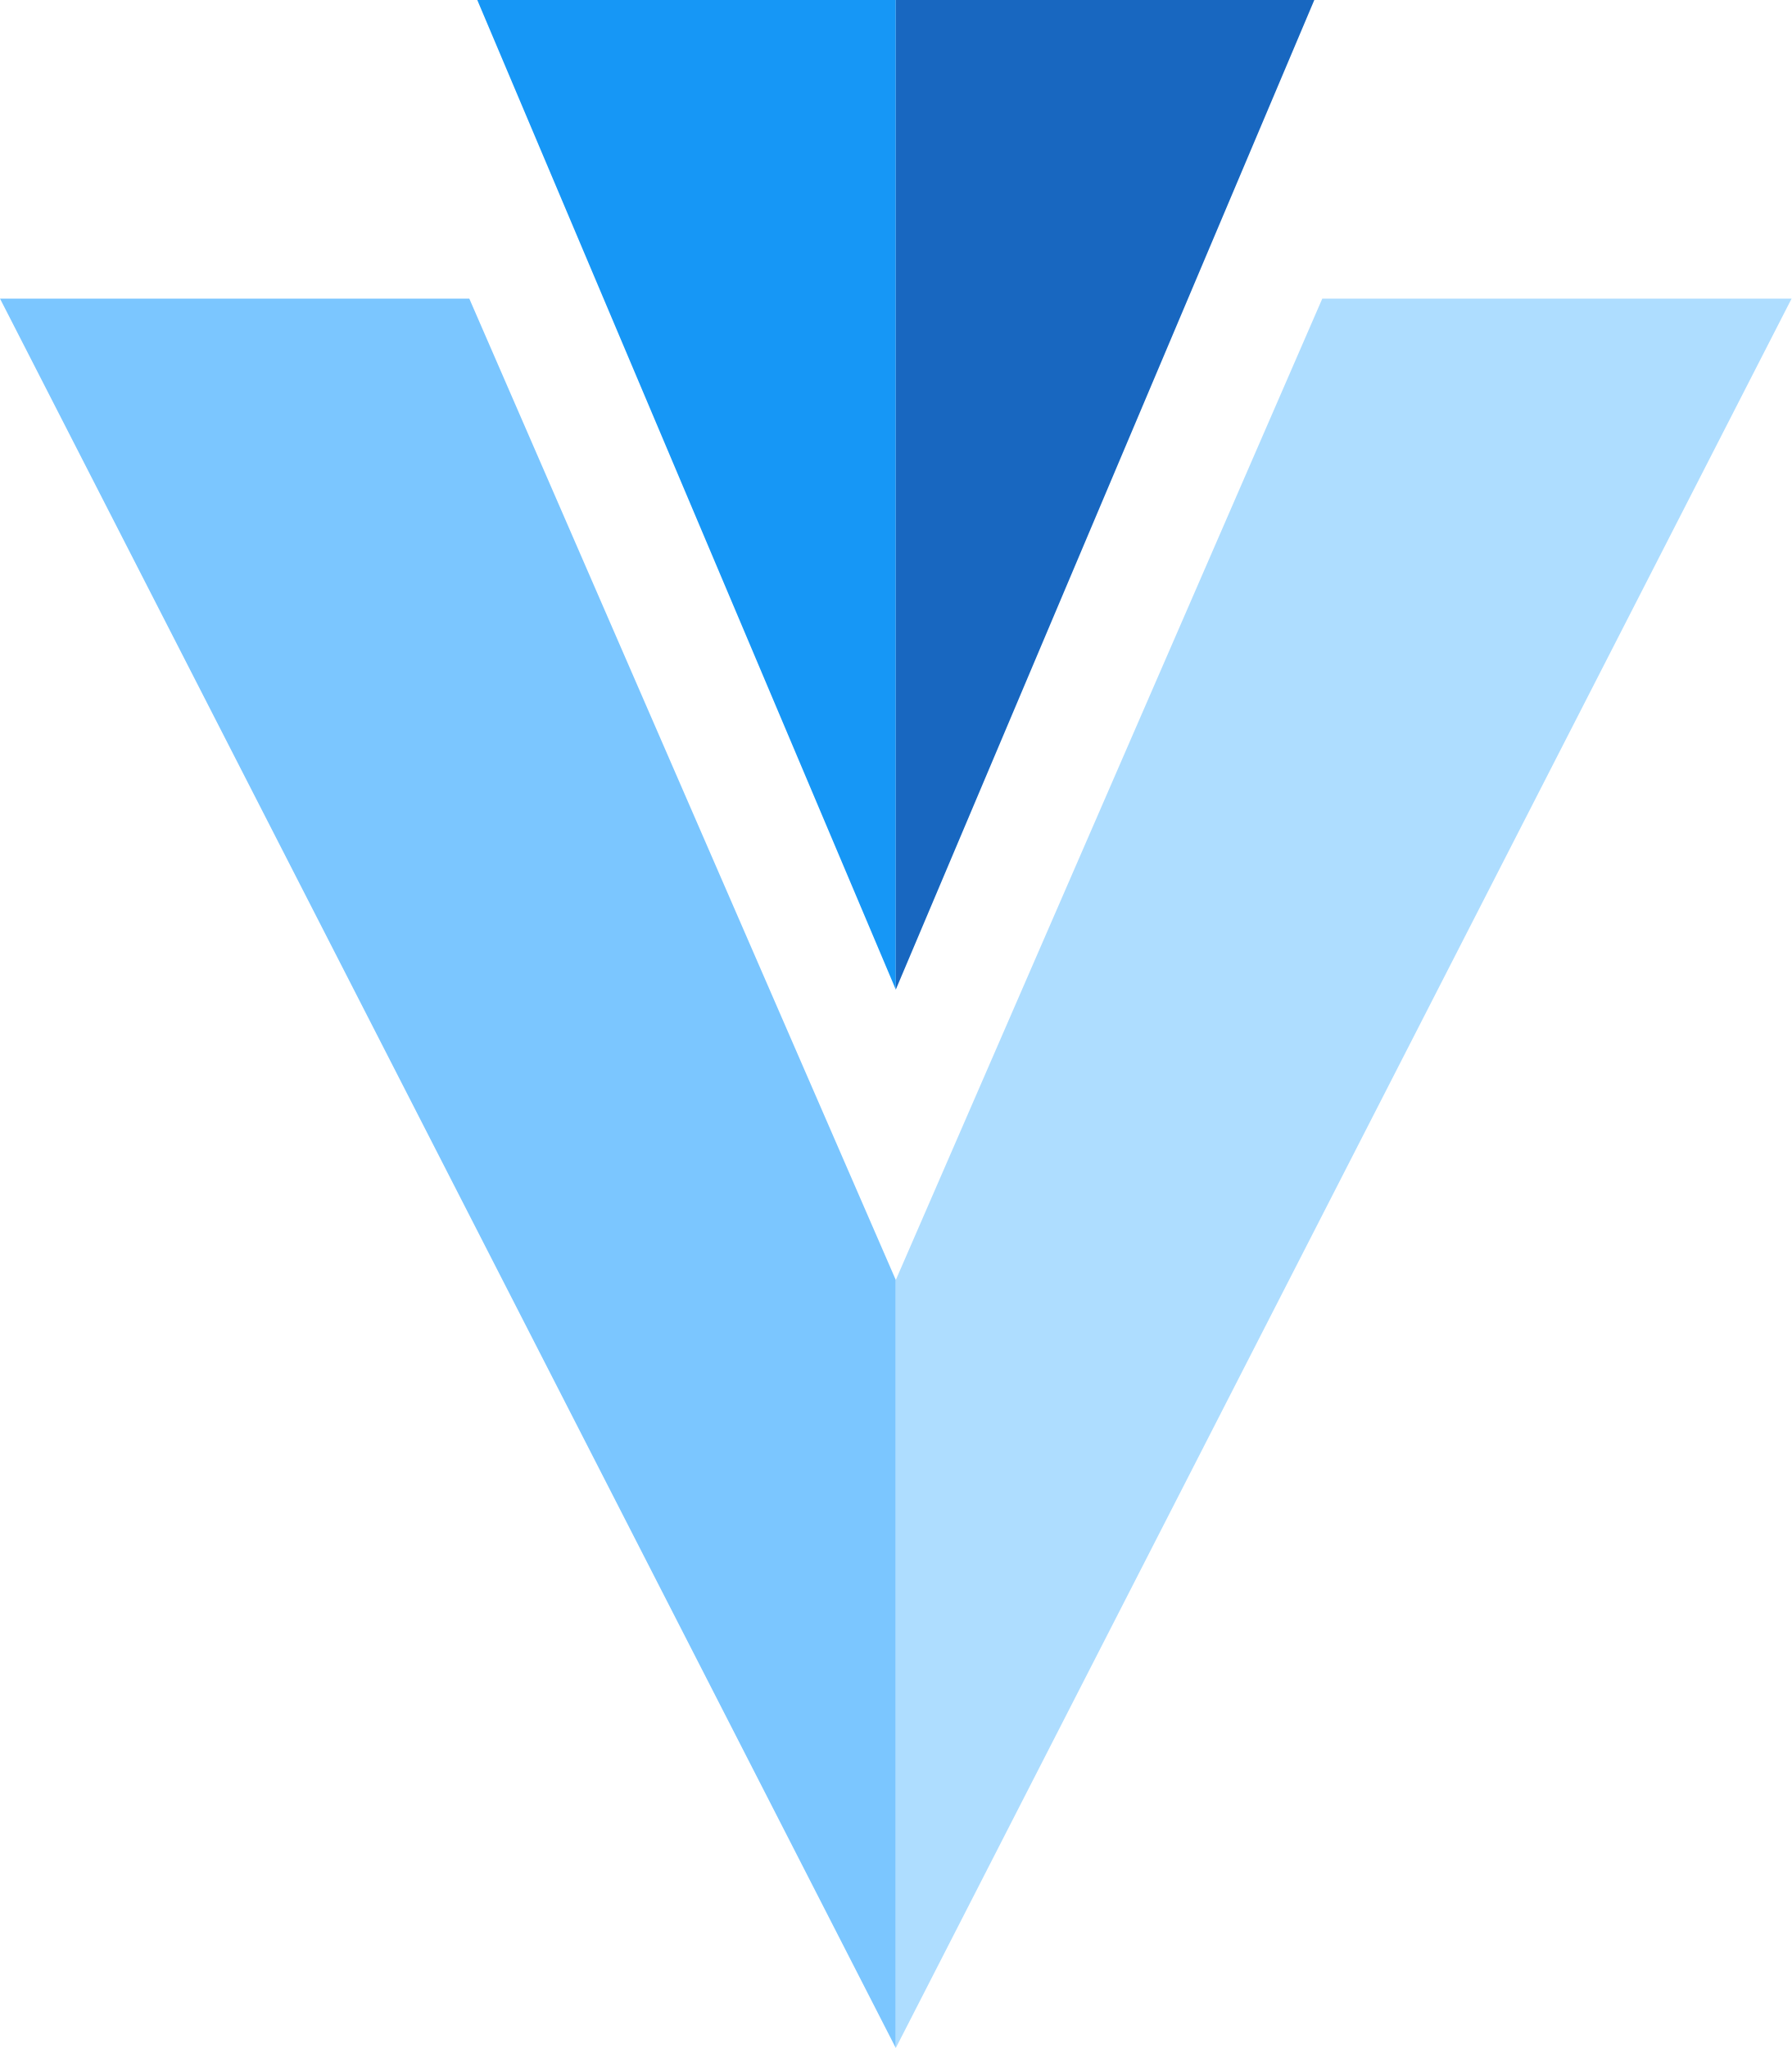
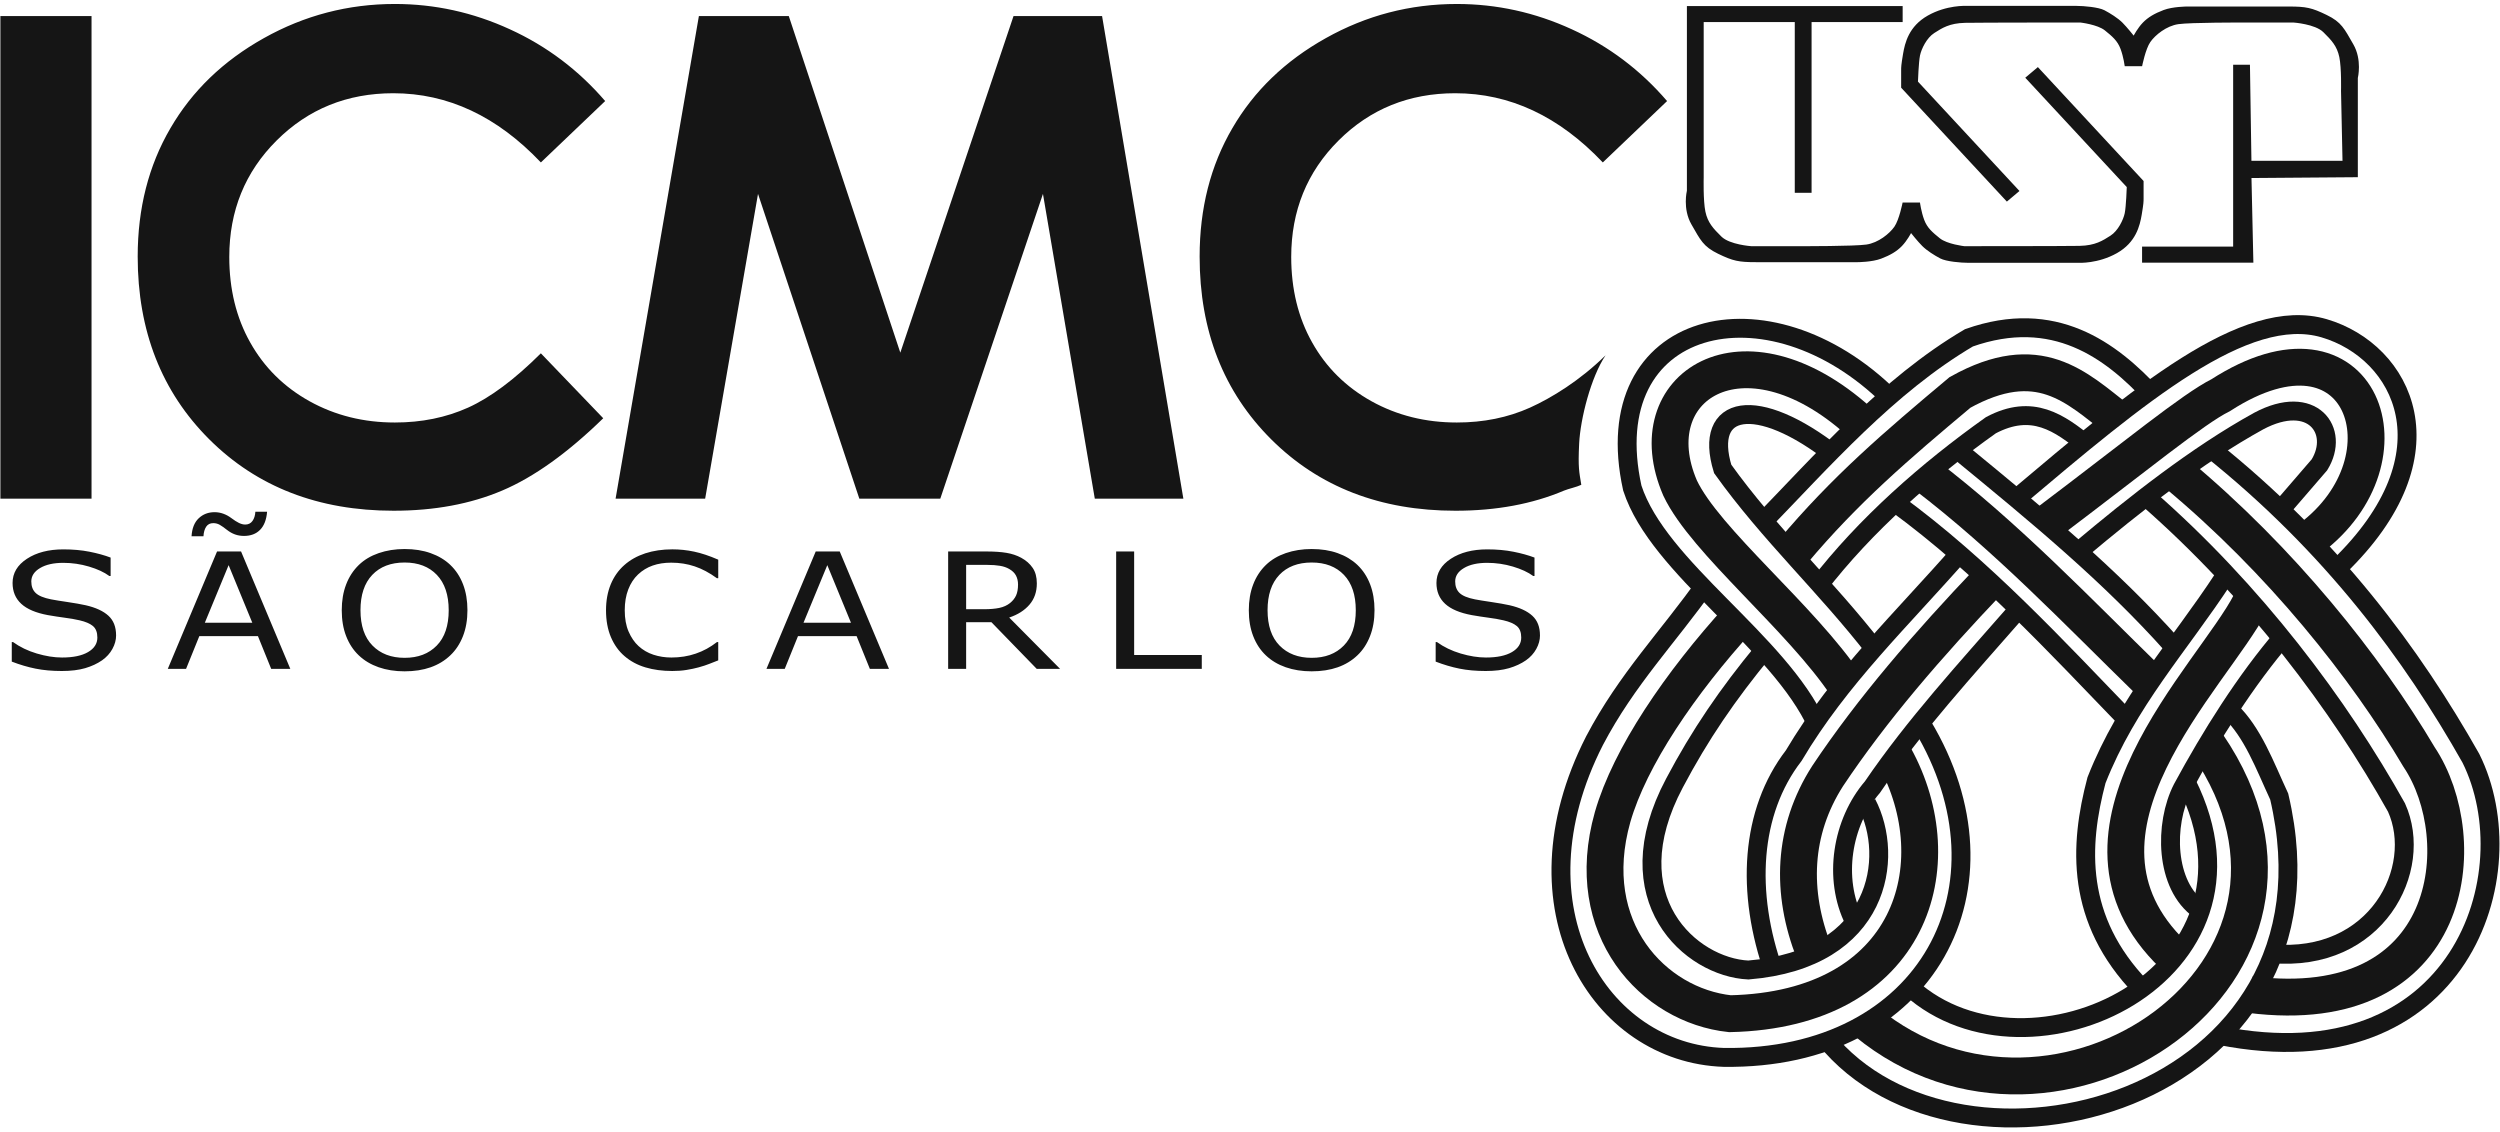
- <svg xmlns="http://www.w3.org/2000/svg" id="Layer_1" data-name="Layer 1" viewBox="0 0 87.5 100">
-   <defs>
-     <style>.cls-1{fill:#1697f6;}.cls-2{fill:#7bc6ff;}.cls-3{fill:#1867c0;}.cls-4{fill:#aeddff;}</style>
-   </defs>
-   <polyline class="cls-1" points="43.75 0 23.31 0 43.75 48.32" />
-   <polygon class="cls-2" points="43.75 62.5 43.75 100 0 14.58 22.92 14.58 43.75 62.5" />
-   <polyline class="cls-3" points="43.75 0 64.19 0 43.75 48.32" />
-   <polygon class="cls-4" points="64.58 14.58 87.5 14.58 43.75 100 43.75 62.5 64.58 14.58" />
+ <svg xmlns="http://www.w3.org/2000/svg" width="285" height="129" id="svg2" version="1.1">
+   <g id="layer1" transform="translate(0,-923.3622)">
+     <g id="g4164" transform="translate(-230.6592,611.4685)">
+       <path style="fill:#151515;fill-opacity:1;fill-rule:evenodd;stroke:none" d="m 435.264,333.871 1.915,0 0,-19.462 10.383,0 0,-1.826 -24.596,0 0,21.054 c 0,0 -0.509,2.064 0.517,3.841 1.026,1.778 1.336,2.52 3.039,3.344 1.702,0.825 2.34,0.959 4.306,0.959 1.968,0 11.62,0 11.62,0 0,0 1.621,-0.005 2.661,-0.4 1.039,-0.395 1.774,-0.824 2.371,-1.442 0.596,-0.618 1.039,-1.475 1.039,-1.475 0,0 0.752,0.951 1.278,1.475 0.524,0.525 1.377,1.059 2.05,1.415 0.672,0.356 2.366,0.5 3.174,0.5 0.807,0 12.611,0 12.611,0 0,0 2.194,0.12 4.359,-1.104 2.165,-1.224 2.611,-3.114 2.825,-4.388 0.212,-1.274 0.212,-1.462 0.212,-1.864 0,-0.403 0,-1.97 0,-1.97 l -3.586,-3.862 -8.465,-9.123 -1.438,1.21 11.572,12.469 c 0,0 -0.077,2.237 -0.234,2.984 -0.158,0.746 -0.762,2.006 -1.629,2.558 -0.865,0.55 -1.714,1.123 -3.519,1.159 -1.805,0.035 -13.143,0.035 -13.143,0.035 0,0 -1.959,-0.229 -2.786,-0.899 -0.828,-0.671 -1.438,-1.175 -1.784,-2.106 -0.346,-0.931 -0.479,-1.97 -0.479,-1.97 l -1.981,0 c 0,0 -0.388,1.97 -0.94,2.759 -0.552,0.789 -1.827,1.833 -3.191,2.031 -1.364,0.199 -7.371,0.185 -7.371,0.185 l -5.759,0 c 0,0 -2.459,-0.171 -3.395,-1.094 -0.938,-0.924 -1.561,-1.591 -1.825,-2.842 -0.263,-1.252 -0.195,-3.868 -0.195,-3.868 l 0,-12.848 0,-4.896 10.383,0 0,19.462 z m -29.046,50.454 c 0,0.521 -0.141,1.038 -0.42,1.546 -0.28,0.509 -0.672,0.939 -1.175,1.295 -0.551,0.384 -1.195,0.681 -1.93,0.899 -0.736,0.215 -1.624,0.323 -2.66,0.323 -1.11,0 -2.111,-0.09 -2.999,-0.27 -0.887,-0.179 -1.79,-0.445 -2.709,-0.801 l 0,-2.228 0.145,0 c 0.781,0.565 1.68,0.998 2.701,1.304 1.022,0.304 1.984,0.458 2.882,0.458 1.27,0 2.26,-0.206 2.967,-0.62 0.706,-0.414 1.06,-0.964 1.06,-1.654 0,-0.593 -0.166,-1.03 -0.501,-1.312 -0.336,-0.282 -0.846,-0.5 -1.529,-0.656 -0.519,-0.12 -1.077,-0.219 -1.683,-0.295 -0.605,-0.08 -1.245,-0.179 -1.924,-0.297 -1.365,-0.253 -2.38,-0.681 -3.039,-1.289 -0.661,-0.611 -0.99,-1.403 -0.99,-2.377 0,-1.12 0.545,-2.04 1.637,-2.755 1.09,-0.715 2.476,-1.074 4.155,-1.074 1.083,0 2.076,0.089 2.981,0.269 0.906,0.179 1.709,0.403 2.405,0.666 l 0,2.101 -0.145,0 c -0.586,-0.432 -1.357,-0.787 -2.316,-1.074 -0.955,-0.285 -1.934,-0.426 -2.935,-0.426 -1.096,0 -1.98,0.196 -2.645,0.593 -0.669,0.395 -1.001,0.905 -1.001,1.528 0,0.559 0.166,0.994 0.499,1.314 0.329,0.316 0.912,0.561 1.75,0.726 0.443,0.086 1.069,0.188 1.885,0.307 0.814,0.12 1.504,0.242 2.072,0.367 1.146,0.264 2.009,0.664 2.589,1.198 0.58,0.53 0.87,1.276 0.87,2.236 z m -20.812,-8.026 c 0.629,0.599 1.11,1.331 1.446,2.203 0.336,0.869 0.502,1.854 0.502,2.955 0,1.105 -0.17,2.092 -0.514,2.964 -0.343,0.871 -0.82,1.599 -1.435,2.179 -0.636,0.608 -1.386,1.061 -2.254,1.367 -0.865,0.304 -1.856,0.458 -2.966,0.458 -1.086,0 -2.072,-0.156 -2.96,-0.466 -0.887,-0.312 -1.641,-0.764 -2.264,-1.359 -0.623,-0.593 -1.1,-1.32 -1.435,-2.185 -0.336,-0.863 -0.502,-1.846 -0.502,-2.958 0,-1.089 0.166,-2.067 0.499,-2.933 0.329,-0.866 0.812,-1.609 1.45,-2.225 0.608,-0.589 1.361,-1.038 2.263,-1.35 0.902,-0.31 1.885,-0.466 2.95,-0.466 1.104,0 2.098,0.156 2.978,0.472 0.88,0.312 1.626,0.761 2.243,1.344 z m -0.188,5.157 c 0,-1.736 -0.449,-3.078 -1.347,-4.022 -0.899,-0.941 -2.123,-1.414 -3.678,-1.414 -1.567,0 -2.797,0.472 -3.692,1.414 -0.895,0.945 -1.34,2.286 -1.34,4.022 0,1.758 0.456,3.103 1.367,4.031 0.91,0.932 2.132,1.399 3.665,1.399 1.534,0 2.754,-0.466 3.663,-1.399 0.91,-0.929 1.363,-2.274 1.363,-4.031 z m -17.556,6.689 -9.761,0 0,-13.384 2.051,0 0,11.8 7.71,0 0,1.584 z m -16.152,0 -2.663,0 -5.166,-5.32 -2.882,0 0,5.32 -2.051,0 0,-13.384 4.321,0 c 0.93,0 1.709,0.052 2.331,0.158 0.619,0.104 1.18,0.291 1.676,0.561 0.559,0.306 0.996,0.69 1.311,1.156 0.315,0.464 0.471,1.052 0.471,1.768 0,0.963 -0.28,1.77 -0.839,2.42 -0.559,0.651 -1.33,1.143 -2.31,1.47 l 5.8,5.851 z m -4.795,-9.616 c 0,-0.383 -0.077,-0.724 -0.234,-1.021 -0.155,-0.297 -0.414,-0.546 -0.771,-0.751 -0.296,-0.172 -0.65,-0.295 -1.056,-0.362 -0.407,-0.07 -0.889,-0.104 -1.44,-0.104 l -2.415,0 0,5.053 2.072,0 c 0.65,0 1.216,-0.049 1.701,-0.147 0.48,-0.101 0.89,-0.285 1.23,-0.555 0.311,-0.251 0.541,-0.54 0.69,-0.865 0.149,-0.329 0.223,-0.743 0.223,-1.246 z m -14.709,9.616 -2.183,0 -1.51,-3.731 -6.684,0 -1.51,3.731 -2.084,0 5.616,-13.384 2.737,0 5.616,13.384 z m -4.336,-5.259 -2.699,-6.566 -2.712,6.566 5.411,0 z m -15.13,4.289 c -0.379,0.141 -0.725,0.276 -1.029,0.403 -0.307,0.125 -0.711,0.258 -1.21,0.395 -0.42,0.114 -0.876,0.212 -1.371,0.292 -0.496,0.083 -1.036,0.122 -1.631,0.122 -1.121,0 -2.135,-0.135 -3.051,-0.409 -0.916,-0.273 -1.712,-0.699 -2.388,-1.282 -0.665,-0.568 -1.181,-1.291 -1.556,-2.169 -0.371,-0.877 -0.559,-1.899 -0.559,-3.062 0,-1.101 0.181,-2.086 0.537,-2.954 0.361,-0.871 0.877,-1.605 1.556,-2.203 0.654,-0.58 1.446,-1.025 2.376,-1.333 0.93,-0.304 1.96,-0.456 3.095,-0.456 0.828,0 1.655,0.085 2.479,0.26 0.828,0.175 1.744,0.479 2.751,0.917 l 0,2.111 -0.155,0 c -0.849,-0.618 -1.691,-1.067 -2.529,-1.347 -0.835,-0.282 -1.73,-0.422 -2.681,-0.422 -0.781,0 -1.485,0.11 -2.107,0.328 -0.626,0.217 -1.185,0.559 -1.673,1.019 -0.477,0.451 -0.849,1.019 -1.114,1.706 -0.265,0.684 -0.4,1.475 -0.4,2.374 0,0.943 0.145,1.752 0.439,2.428 0.294,0.677 0.671,1.23 1.135,1.654 0.485,0.445 1.05,0.772 1.694,0.985 0.647,0.211 1.33,0.319 2.047,0.319 0.988,0 1.914,-0.147 2.776,-0.443 0.863,-0.291 1.669,-0.733 2.422,-1.319 l 0.145,0 0,2.086 z m -30.541,-10.876 c 0.63,0.599 1.11,1.331 1.446,2.203 0.336,0.869 0.502,1.854 0.502,2.955 0,1.105 -0.17,2.092 -0.512,2.964 -0.344,0.871 -0.821,1.599 -1.436,2.179 -0.636,0.608 -1.386,1.061 -2.252,1.367 -0.866,0.304 -1.856,0.458 -2.967,0.458 -1.085,0 -2.072,-0.156 -2.96,-0.466 -0.887,-0.312 -1.641,-0.764 -2.264,-1.359 -0.623,-0.593 -1.099,-1.32 -1.435,-2.185 -0.336,-0.863 -0.502,-1.846 -0.502,-2.958 0,-1.089 0.166,-2.067 0.499,-2.933 0.329,-0.866 0.814,-1.609 1.45,-2.225 0.609,-0.589 1.361,-1.038 2.264,-1.35 0.901,-0.31 1.885,-0.466 2.949,-0.466 1.104,0 2.098,0.156 2.978,0.472 0.881,0.312 1.627,0.761 2.243,1.344 z m -0.188,5.157 c 0,-1.736 -0.449,-3.078 -1.347,-4.022 -0.897,-0.941 -2.121,-1.414 -3.678,-1.414 -1.566,0 -2.797,0.472 -3.692,1.414 -0.895,0.945 -1.34,2.286 -1.34,4.022 0,1.758 0.456,3.103 1.369,4.031 0.909,0.932 2.132,1.399 3.664,1.399 1.535,0 2.755,-0.466 3.664,-1.399 0.909,-0.929 1.361,-2.274 1.361,-4.031 z m -18.055,6.689 -2.181,0 -1.51,-3.731 -6.684,0 -1.511,3.731 -2.083,0 5.616,-13.384 2.737,0 5.615,13.384 z m -4.335,-5.259 -2.699,-6.566 -2.712,6.566 5.411,0 z m 1.686,-12.65 c -0.074,0.911 -0.343,1.599 -0.799,2.059 -0.456,0.464 -1.065,0.694 -1.833,0.694 -0.375,0 -0.718,-0.059 -1.036,-0.175 -0.318,-0.116 -0.619,-0.289 -0.901,-0.51 -0.325,-0.258 -0.601,-0.45 -0.824,-0.579 -0.226,-0.13 -0.471,-0.194 -0.743,-0.194 -0.357,0 -0.626,0.135 -0.806,0.405 -0.181,0.27 -0.284,0.632 -0.311,1.089 l -1.359,0 c 0.056,-0.905 0.329,-1.589 0.818,-2.049 0.491,-0.464 1.093,-0.694 1.804,-0.694 0.346,0 0.679,0.059 1,0.175 0.323,0.116 0.626,0.282 0.916,0.5 0.325,0.245 0.615,0.429 0.866,0.552 0.251,0.122 0.491,0.184 0.721,0.184 0.351,0 0.626,-0.138 0.825,-0.414 0.194,-0.276 0.304,-0.624 0.325,-1.044 l 1.336,0 z m -17.212,14.089 c 0,0.521 -0.141,1.038 -0.421,1.546 -0.279,0.509 -0.671,0.939 -1.174,1.295 -0.551,0.384 -1.195,0.681 -1.931,0.899 -0.735,0.215 -1.623,0.323 -2.659,0.323 -1.111,0 -2.111,-0.09 -2.999,-0.27 -0.889,-0.179 -1.79,-0.445 -2.71,-0.801 l 0,-2.228 0.145,0 c 0.782,0.565 1.68,0.998 2.703,1.304 1.021,0.304 1.984,0.458 2.882,0.458 1.269,0 2.26,-0.206 2.966,-0.62 0.708,-0.414 1.061,-0.964 1.061,-1.654 0,-0.593 -0.166,-1.03 -0.502,-1.312 -0.335,-0.282 -0.845,-0.5 -1.528,-0.656 -0.52,-0.12 -1.079,-0.219 -1.684,-0.295 -0.604,-0.08 -1.244,-0.179 -1.924,-0.297 -1.365,-0.253 -2.38,-0.681 -3.038,-1.289 -0.661,-0.611 -0.99,-1.403 -0.99,-2.377 0,-1.12 0.545,-2.04 1.637,-2.755 1.089,-0.715 2.475,-1.074 4.155,-1.074 1.083,0 2.076,0.089 2.981,0.269 0.905,0.179 1.709,0.403 2.405,0.666 l 0,2.101 -0.145,0 c -0.588,-0.432 -1.357,-0.787 -2.316,-1.074 -0.955,-0.285 -1.935,-0.426 -2.935,-0.426 -1.096,0 -1.981,0.196 -2.646,0.593 -0.667,0.395 -1,0.905 -1,1.528 0,0.559 0.166,0.994 0.499,1.314 0.329,0.316 0.912,0.561 1.75,0.726 0.443,0.086 1.069,0.188 1.885,0.307 0.814,0.12 1.502,0.242 2.072,0.367 1.146,0.264 2.009,0.664 2.589,1.198 0.58,0.53 0.87,1.276 0.87,2.236 z m 176.811,-60.909 -7.326,6.995 c -4.99,-5.259 -10.594,-7.888 -16.823,-7.888 -5.271,0 -9.701,1.799 -13.3,5.386 -3.6,3.586 -5.399,8.015 -5.399,13.274 0,3.664 0.791,6.919 2.386,9.751 1.595,2.848 3.855,5.081 6.765,6.701 2.922,1.621 6.165,2.425 9.726,2.425 3.038,0 5.82,-0.561 8.348,-1.698 2.45,-1.106 5.688,-3.086 8.61,-5.961 -1.666,2.48 -2.871,7.229 -3.01,10.05 -0.139,2.821 0.009,3.244 0.244,4.711 -0.477,0.24 -1.495,0.46 -1.964,0.659 -3.612,1.531 -7.735,2.297 -12.381,2.297 -8.539,0 -15.546,-2.706 -20.996,-8.131 -5.438,-5.424 -8.169,-12.367 -8.169,-20.843 0,-5.489 1.238,-10.365 3.726,-14.627 2.476,-4.264 6.025,-7.684 10.659,-10.275 4.62,-2.591 9.599,-3.894 14.934,-3.894 4.544,0 8.909,0.958 13.109,2.885 4.199,1.915 7.824,4.646 10.861,8.181 z m -190.002,-9.688 10.39,0 0,55.013 -10.39,0 0,-55.013 z m 68.942,9.688 -7.327,6.995 c -4.99,-5.259 -10.594,-7.888 -16.823,-7.888 -5.271,0 -9.7,1.799 -13.3,5.386 -3.6,3.586 -5.399,8.015 -5.399,13.274 0,3.664 0.791,6.919 2.386,9.751 1.596,2.848 3.855,5.081 6.765,6.701 2.922,1.621 6.165,2.425 9.726,2.425 3.038,0 5.82,-0.561 8.348,-1.698 2.515,-1.135 5.284,-3.19 8.296,-6.19 l 7.11,7.402 c -4.071,3.97 -7.914,6.714 -11.526,8.246 -3.612,1.531 -7.735,2.297 -12.381,2.297 -8.539,0 -15.546,-2.706 -20.996,-8.131 -5.438,-5.424 -8.169,-12.367 -8.169,-20.843 0,-5.489 1.239,-10.365 3.728,-14.627 2.476,-4.264 6.024,-7.684 10.658,-10.275 4.62,-2.591 9.599,-3.894 14.934,-3.894 4.544,0 8.909,0.958 13.109,2.885 4.199,1.915 7.824,4.646 10.863,8.181 z m 187.507,-4.141 -1.915,0 0,20.734 -10.383,0 0,1.826 12.689,0 -0.216,-9.646 12.124,-0.095 0,-11.312 c 0,0 0.509,-2.064 -0.517,-3.841 -1.026,-1.778 -1.336,-2.52 -3.039,-3.344 -1.702,-0.825 -2.34,-0.959 -4.306,-0.959 -1.968,0 -11.62,0 -11.62,0 0,0 -1.621,0.005 -2.661,0.4 -1.039,0.395 -1.774,0.824 -2.371,1.442 -0.596,0.619 -1.039,1.475 -1.039,1.475 0,0 -0.752,-0.95 -1.276,-1.475 -0.525,-0.525 -1.379,-1.059 -2.051,-1.415 -0.672,-0.355 -2.366,-0.499 -3.174,-0.499 -0.807,0 -12.611,0 -12.611,0 0,0 -2.194,-0.12 -4.359,1.103 -2.165,1.224 -2.611,3.114 -2.824,4.388 -0.214,1.274 -0.214,1.462 -0.214,1.864 0,0.403 0,1.97 0,1.97 l 3.586,3.864 8.466,9.121 1.436,-1.21 -11.572,-12.469 c 0,0 0.077,-2.237 0.235,-2.984 0.156,-0.746 0.761,-2.006 1.627,-2.556 0.865,-0.551 1.714,-1.124 3.519,-1.16 1.805,-0.035 13.143,-0.035 13.143,-0.035 0,0 1.959,0.229 2.786,0.899 0.828,0.671 1.438,1.175 1.784,2.106 0.346,0.932 0.479,1.971 0.479,1.971 l 1.981,0 c 0,0 0.388,-1.971 0.94,-2.76 0.552,-0.789 1.827,-1.833 3.191,-2.031 1.364,-0.199 7.371,-0.185 7.371,-0.185 l 5.759,0 c 0,0 2.459,0.171 3.395,1.095 0.938,0.922 1.561,1.59 1.825,2.842 0.263,1.251 0.195,3.866 0.195,3.866 l 0.169,7.957 -10.383,0 -0.169,-10.947 z m -176.821,-5.546 10.25,0 12.713,38.369 12.905,-38.369 10.096,0 9.266,55.013 -10.096,0 -5.91,-34.744 -11.704,34.744 -9.229,0 -11.551,-34.744 -6.025,34.744 -10.211,0 9.496,-55.013 z" id="path2995" />
+       <g transform="matrix(1.25,0,0,1.25,103.9033,-478.2324)" id="g2997" style="fill-rule:evenodd;stroke:#151515;stroke-opacity:1">
+         <path style="fill:none;stroke:#151515;stroke-width:1.723;stroke-opacity:1" d="m 285.248,677.604 c 11.218,-9.465 20.923,-17.683 28.116,-15.566 7.192,2.117 12.041,11.456 1.309,21.792" id="path2999" />
+         <path style="fill:none;stroke:#151515;stroke-width:1.723;stroke-opacity:1" d="m 291.034,682.336 c 5.041,-4.234 10.709,-8.717 16.357,-11.831 4.893,-2.615 7.459,0.872 5.547,3.985 l -3.545,4.11" id="path3001" />
+         <path style="fill:none;stroke:#151515;stroke-width:1.723;stroke-opacity:1" d="m 302.997,672.996 c 11.082,8.842 18.412,18.804 23.757,28.268 5.206,10.461 -0.919,29.638 -22.899,25.279" id="path3003" />
+         <path style="fill:none;stroke:#151515;stroke-width:1.723;stroke-opacity:1" d="m 297.205,677.479 c 9.84,8.593 17.538,18.928 22.761,28.268 2.535,5.604 -1.821,14.196 -11.397,13.325" id="path3005" />
+         <path style="fill:none;stroke:#151515;stroke-width:1.723;stroke-opacity:1" d="m 304.774,696.906 c 2.089,1.992 3.167,4.981 4.496,7.845 6.576,28.019 -29.17,37.234 -41.407,22.042" id="path3007" />
+         <path style="fill:none;stroke:#151515;stroke-width:1.723;stroke-opacity:1" d="m 304.198,684.826 c -4.073,6.227 -8.751,11.208 -11.593,18.431 -1.58,5.977 -1.924,12.701 4.089,18.928" id="path3009" />
+         <path style="fill:none;stroke:#151515;stroke-width:1.723;stroke-opacity:1" d="m 309.728,690.057 c -3.545,4.109 -6.731,9.215 -9.289,13.947 -1.665,3.238 -1.62,8.841 1.586,11.083" id="path3011" />
+         <path style="fill:none;stroke:#151515;stroke-width:1.724;stroke-opacity:1" d="m 300.82,703.506 c 8.718,17.434 -14.351,28.392 -25.171,18.679" id="path3013" />
+         <path style="fill:none;stroke:#151515;stroke-width:1.723;stroke-opacity:1" d="m 276.736,698.275 c 8.759,14.57 0.562,30.51 -18.113,30.261 -11.327,-0.374 -19.608,-13.574 -11.794,-28.891 2.944,-5.604 6.735,-9.464 10.166,-14.321" id="path3015" />
+         <path style="fill:none;stroke:#151515;stroke-width:1.723;stroke-opacity:1" d="m 285.352,687.815 c -4.683,5.355 -9.364,10.46 -13.179,16.064 -2.786,3.238 -3.605,8.344 -1.668,12.204" id="path3017" />
+         <path style="fill:none;stroke:#151515;stroke-width:1.721;stroke-opacity:1" d="m 274.284,677.977 c 8.012,5.853 14.756,13.2 21.138,19.8" id="path3019" />
+         <path style="fill:none;stroke:#151515;stroke-width:1.723;stroke-opacity:1" d="m 280.324,682.336 c -5.443,6.226 -11.123,11.581 -15.333,18.679 -3.933,5.106 -4.411,12.453 -1.776,19.8" id="path3021" />
+         <path style="fill:none;stroke:#151515;stroke-width:1.723;stroke-opacity:1" d="m 271.654,705.374 c 2.546,4.856 1.292,14.196 -10.801,15.192 -5.227,-0.249 -12.361,-6.475 -6.731,-17.06 2.303,-4.359 4.847,-8.095 8.141,-12.08" id="path3023" />
+         <path style="fill:none;stroke:#151515;stroke-width:1.723;stroke-opacity:1" d="m 267.147,698.275 c -3.502,-7.72 -14.491,-14.32 -16.877,-21.668 -3.392,-15.441 12.353,-19.302 23.528,-8.219" id="path3025" />
+         <path style="fill:none;stroke:#151515;stroke-width:1.723;stroke-opacity:1" d="m 272.474,691.426 c -4.524,-5.853 -9.687,-10.585 -13.961,-16.562 -1.784,-5.853 3.086,-6.849 10.229,-1.245" id="path3027" />
+         <path style="fill:none;stroke:#151515;stroke-width:1.723;stroke-opacity:1" d="m 267.203,685.573 c 4.313,-5.603 9.988,-10.584 15.775,-14.694 3.764,-1.992 6.23,-0.249 8.815,1.868" id="path3029" />
+         <path style="fill:none;stroke:#151515;stroke-width:1.723;stroke-opacity:1" d="m 261.801,680.094 c 5.814,-5.977 11.764,-12.826 19.173,-17.185 7.76,-2.739 12.935,1.121 16.737,5.23" id="path3031" />
+         <path style="fill:none;stroke:#151515;stroke-width:3.361;stroke-opacity:1" d="m 288.207,679.721 c 7.93,-5.978 13.222,-10.336 15.73,-11.582 12.945,-8.343 17.849,5.853 8.158,13.076" id="path3033" />
+         <path style="fill:none;stroke:#151515;stroke-width:1.721;stroke-opacity:1" d="m 280.08,673.245 c 7.139,5.853 13.786,11.332 19.547,17.808" id="path3035" />
+         <path style="fill:none;stroke:#151515;stroke-width:3.361;stroke-opacity:1" d="m 299.852,675.238 c 9.6,7.969 17.307,17.683 22.171,25.902 5,7.471 3.395,24.034 -15.375,21.668" id="path3037" />
+         <path style="fill:none;stroke:#151515;stroke-width:3.361;stroke-opacity:1" d="m 306.657,687.068 c -3.458,6.724 -18.727,20.921 -7.056,32.128" id="path3039" />
+         <path style="fill:none;stroke:#151515;stroke-width:3.361;stroke-opacity:1" d="m 302.737,700.019 c 14.029,20.547 -13.885,39.476 -31.117,25.279" id="path3041" />
+         <path style="fill:none;stroke:#151515;stroke-width:3.361;stroke-opacity:1" d="m 276.937,675.362 c 7.514,5.728 13.894,12.453 20.404,18.804" id="path3043" />
+         <path style="fill:none;stroke:#151515;stroke-width:3.361;stroke-opacity:1" d="m 282.902,684.951 c -5.688,5.977 -10.753,11.83 -14.824,17.932 -3.184,4.981 -3.388,10.585 -1.225,16.064" id="path3045" />
+         <path style="fill:none;stroke:#151515;stroke-width:3.361;stroke-opacity:1" d="m 274.204,701.14 c 5.342,9.713 1.666,23.037 -15.027,23.411 -6.963,-0.747 -13.588,-7.721 -10.703,-17.932 1.572,-5.479 6.15,-12.204 11.59,-18.181" id="path3047" />
+         <path style="fill:none;stroke:#151515;stroke-width:3.361;stroke-opacity:1" d="m 269.813,694.664 c -4.145,-6.226 -12.888,-13.2 -15.185,-18.057 -3.978,-9.215 5.701,-15.566 16.276,-6.102" id="path3049" />
+         <path style="fill:none;stroke:#151515;stroke-width:3.361;stroke-opacity:1" d="m 264.881,682.46 c 4.813,-5.728 9.478,-9.713 15.275,-14.57 7.155,-3.985 10.592,-0.498 14.41,2.491" id="path3051" />
+         <path style="fill:none;stroke:#151515;stroke-width:0.85;stroke-opacity:1" d="m 272.474,691.426 c -4.524,-5.853 -9.687,-10.584 -13.961,-16.562 -1.785,-5.853 3.086,-6.849 10.229,-1.245 -7.143,-5.604 -12.014,-4.608 -10.229,1.245 4.274,5.978 9.437,10.709 13.961,16.562 z" id="path3053" />
+         <path style="fill:none;stroke:#151515;stroke-width:0.85;stroke-opacity:1" d="m 282.902,684.951 c -5.688,5.977 -10.753,11.83 -14.824,17.932 -3.184,4.981 -3.389,10.585 -1.225,16.064 -2.164,-5.479 -1.959,-11.083 1.225,-16.064 4.071,-6.102 9.136,-11.955 14.824,-17.932 z" id="path3055" />
+       </g>
+     </g>
+   </g>
</svg>
